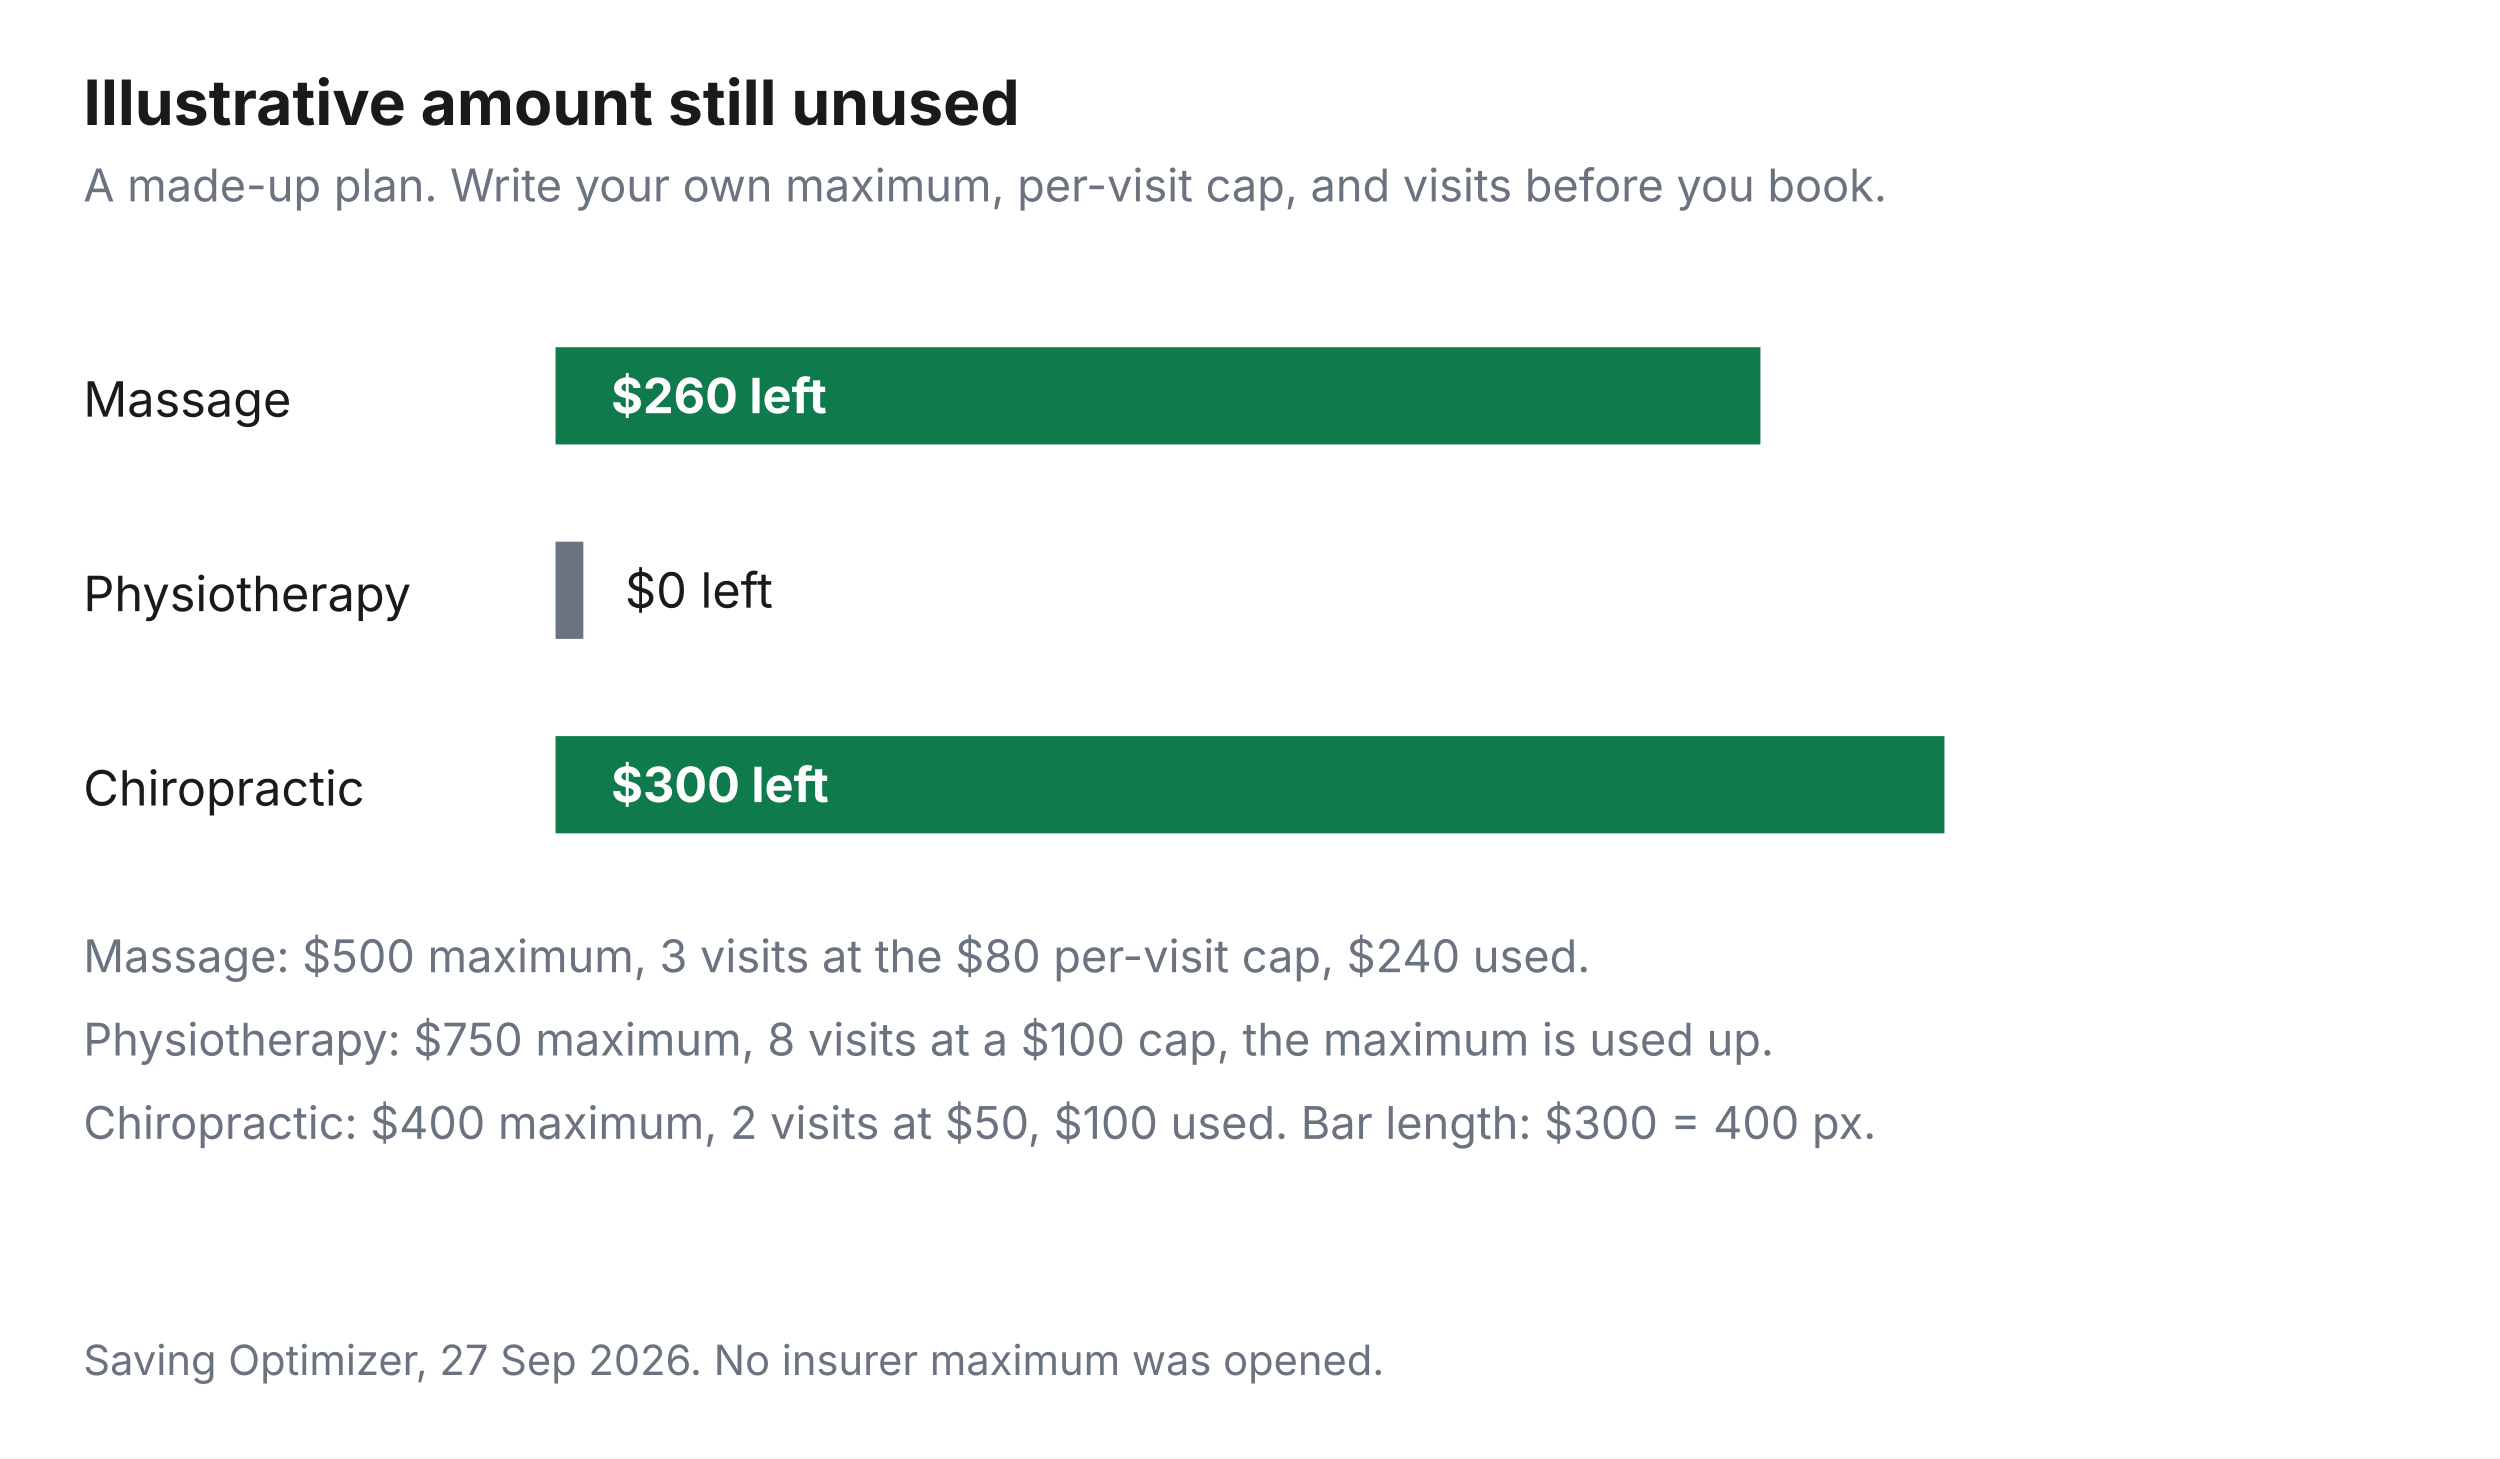
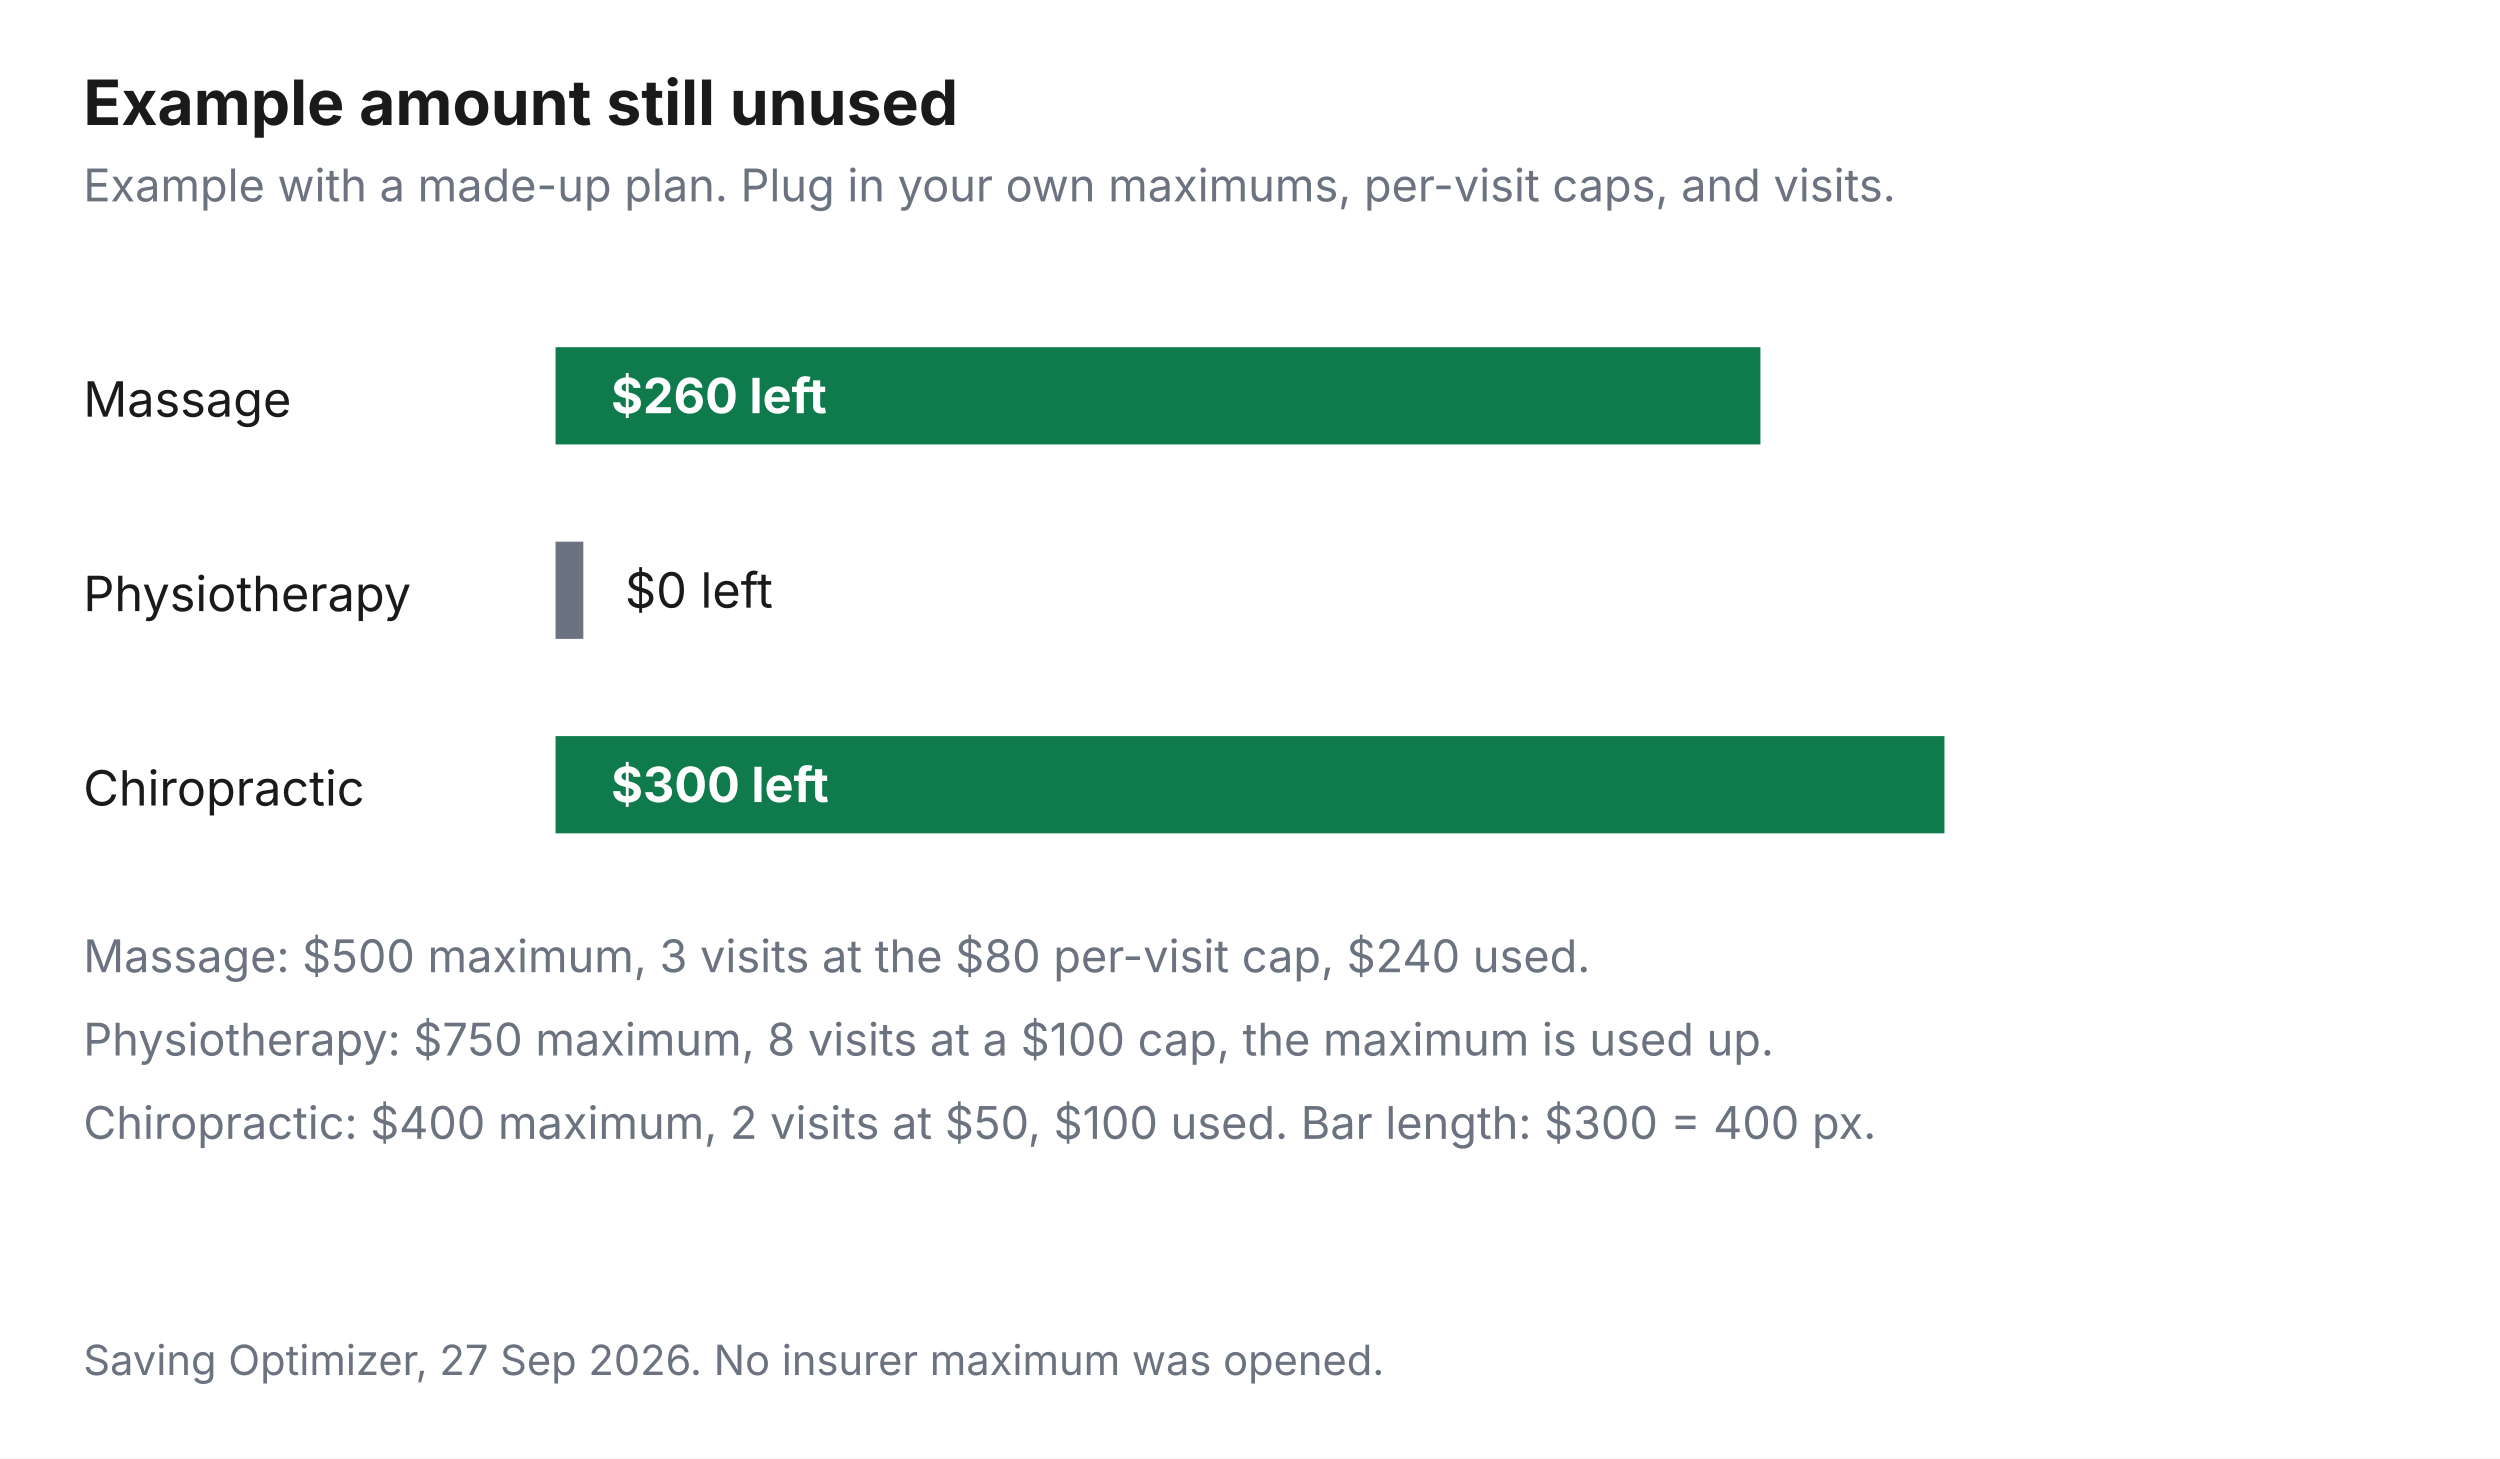
<svg xmlns="http://www.w3.org/2000/svg" viewBox="0 0 720 420" role="img">
  <rect width="720" height="420" fill="#FFFFFF" />
-   <text x="24" y="36" font-family="Inter, Arial, sans-serif" font-size="18" font-weight="700" fill="#1A1A1A">Illustrative amount still unused</text>
-   <text x="24" y="58" font-family="Inter, Arial, sans-serif" font-size="13" fill="#6B7280">A made-up plan. Write your own maximum, per-visit cap, and visits before you book.</text>
+   <text x="24" y="36" font-family="Inter, Arial, sans-serif" font-size="18" font-weight="700" fill="#1A1A1A">Example amount still unused</text>
+   <text x="24" y="58" font-family="Inter, Arial, sans-serif" font-size="13" fill="#6B7280">Example with a made-up plan. Plug in your own maximums, per-visit caps, and visits.</text>
  <text x="24" y="120" font-family="Inter, Arial, sans-serif" font-size="14" fill="#1A1A1A">Massage</text>
  <rect x="160" y="100" width="347" height="28" fill="#0F7A4B" />
  <text x="176" y="119" font-family="Inter, Arial, sans-serif" font-size="14" font-weight="700" fill="#FFFFFF">$260 left</text>
  <text x="24" y="176" font-family="Inter, Arial, sans-serif" font-size="14" fill="#1A1A1A">Physiotherapy</text>
  <rect x="160" y="156" width="8" height="28" fill="#6B7280" />
  <text x="180" y="175" font-family="Inter, Arial, sans-serif" font-size="14" fill="#1A1A1A">$0 left</text>
  <text x="24" y="232" font-family="Inter, Arial, sans-serif" font-size="14" fill="#1A1A1A">Chiropractic</text>
  <rect x="160" y="212" width="400" height="28" fill="#0F7A4B" />
  <text x="176" y="231" font-family="Inter, Arial, sans-serif" font-size="14" font-weight="700" fill="#FFFFFF">$300 left</text>
  <text x="24" y="280" font-family="Inter, Arial, sans-serif" font-size="13" fill="#6B7280">Massage: $500 maximum, 3 visits at the $80 per-visit cap, $240 used.</text>
  <text x="24" y="304" font-family="Inter, Arial, sans-serif" font-size="13" fill="#6B7280">Physiotherapy: $750 maximum, 8 visits at a $100 cap, the maximum is used up.</text>
  <text x="24" y="328" font-family="Inter, Arial, sans-serif" font-size="13" fill="#6B7280">Chiropractic: $400 maximum, 2 visits at $50, $100 used. Bar length: $300 = 400 px.</text>
  <text x="24" y="396" font-family="Inter, Arial, sans-serif" font-size="12" fill="#6B7280">Saving Optimizer, 27 Sep 2026. No insurer maximum was opened.</text>
</svg>
